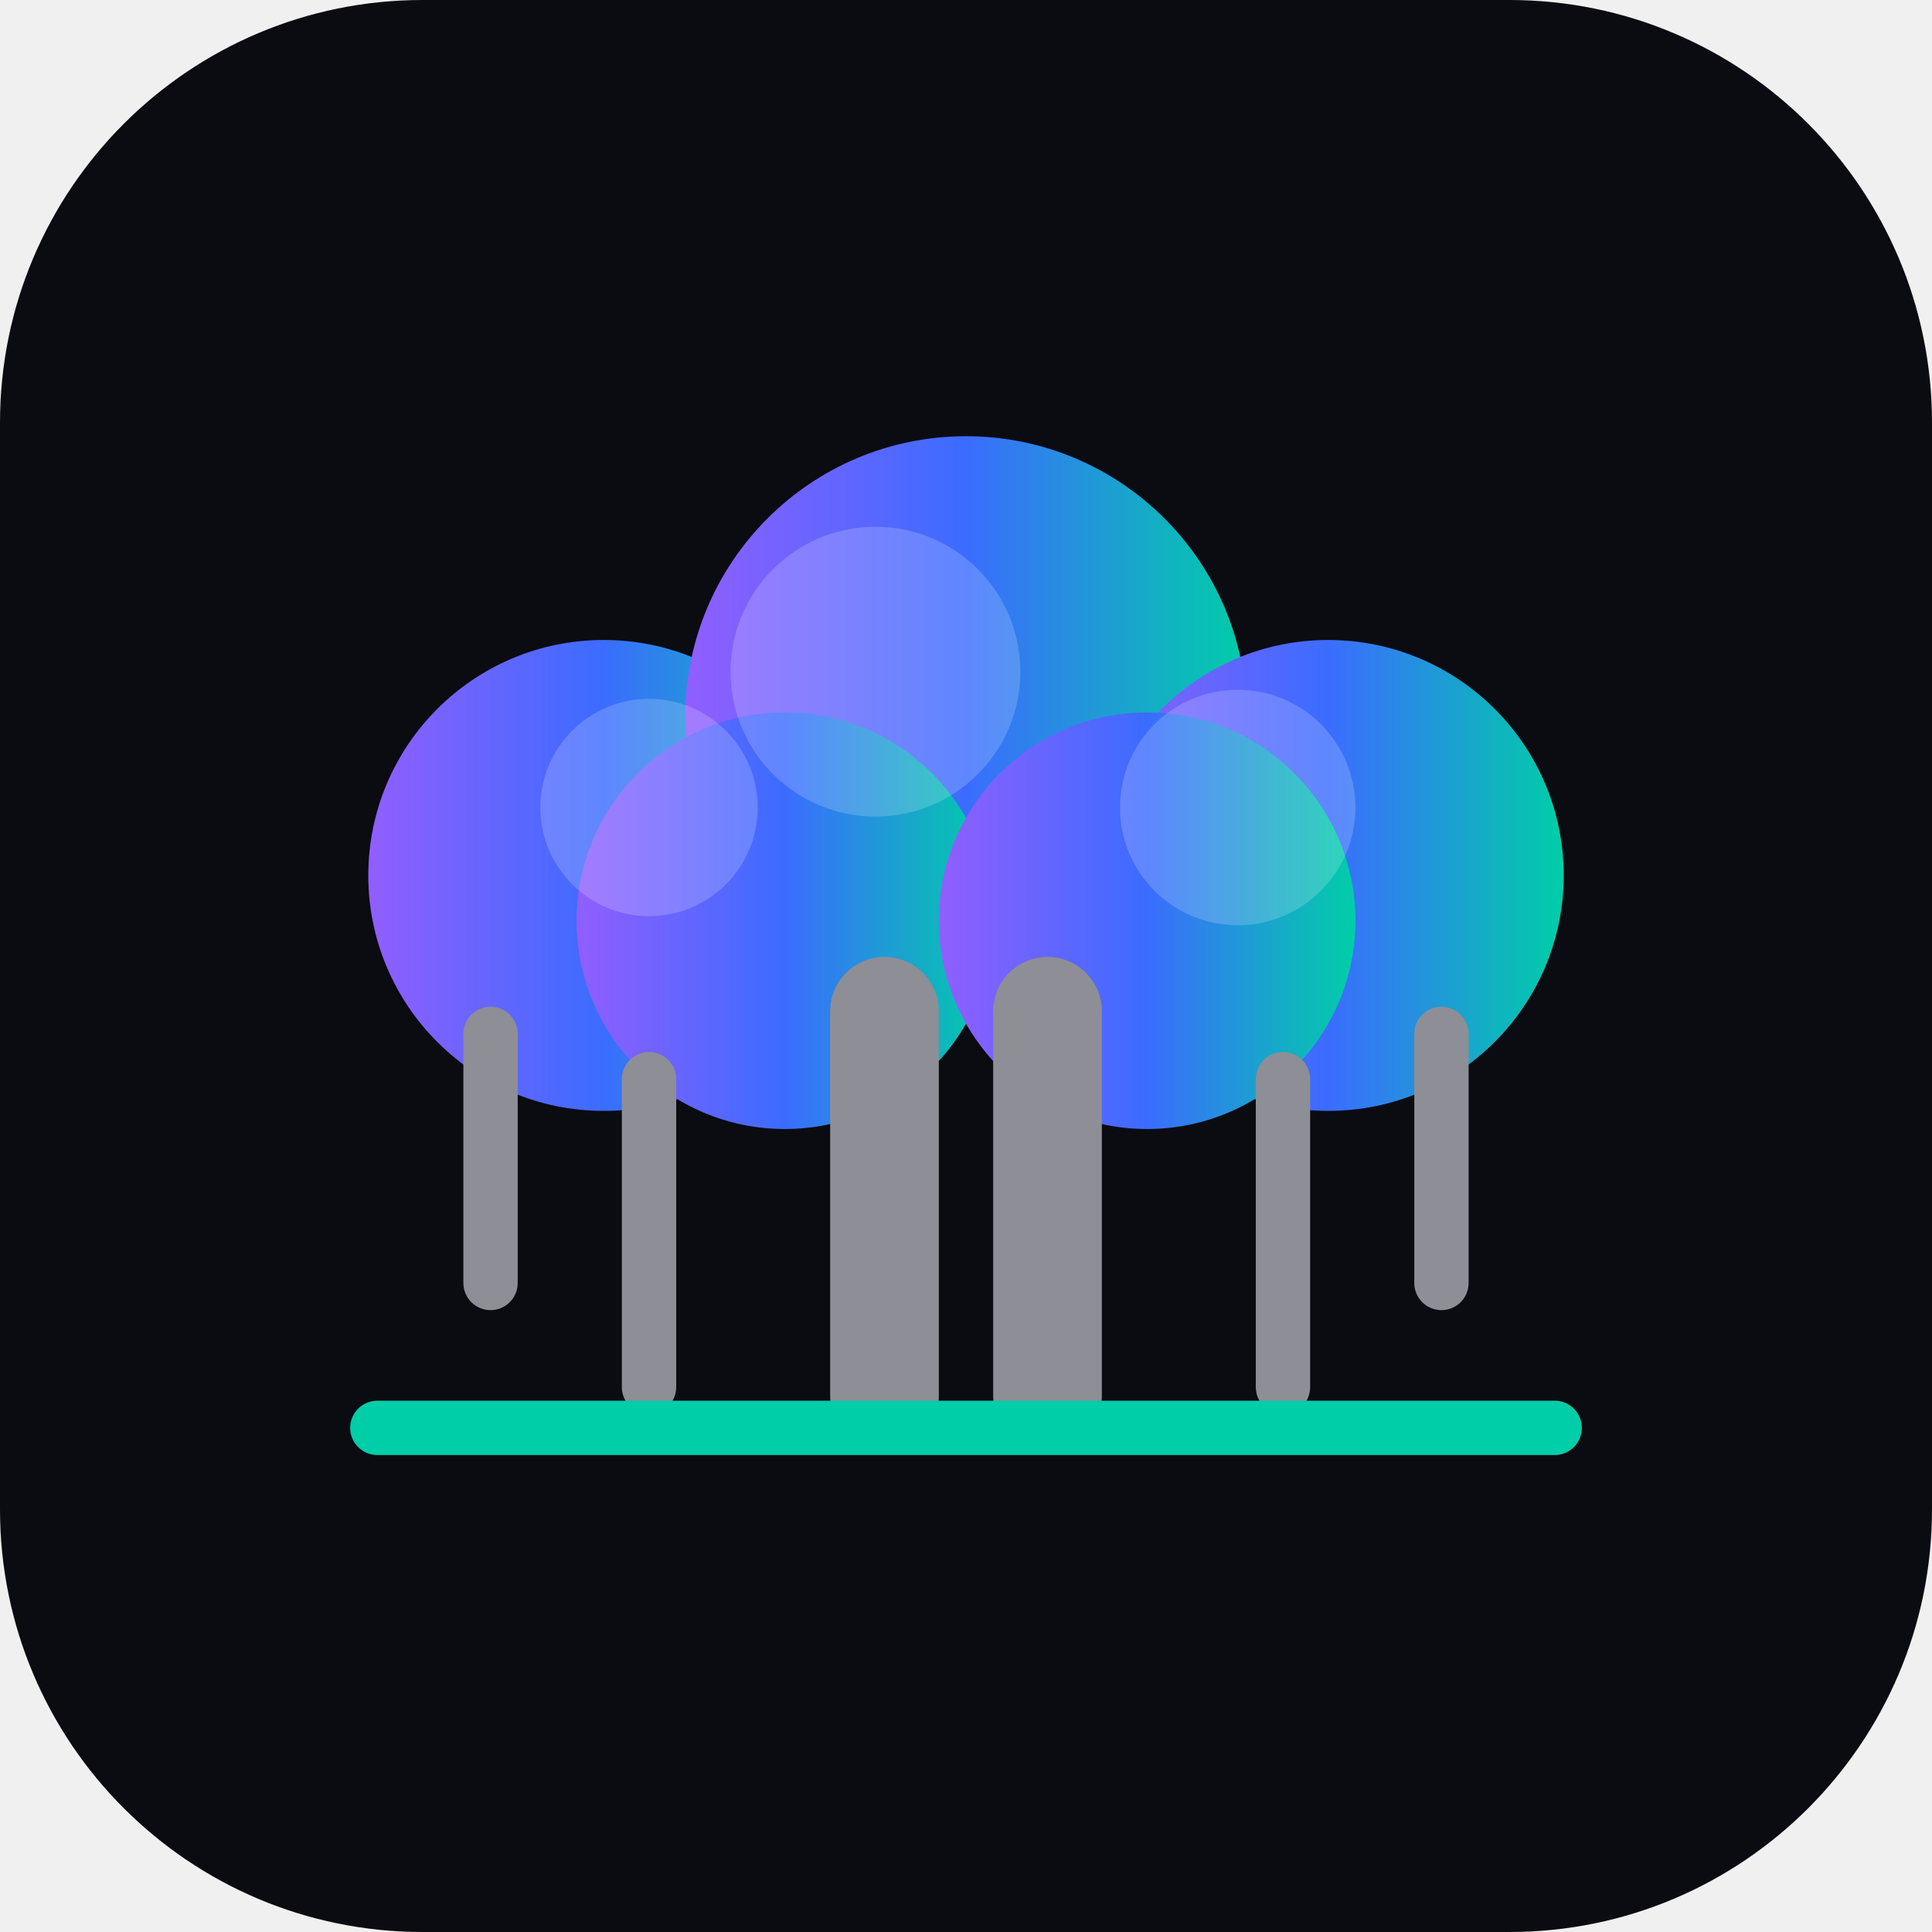
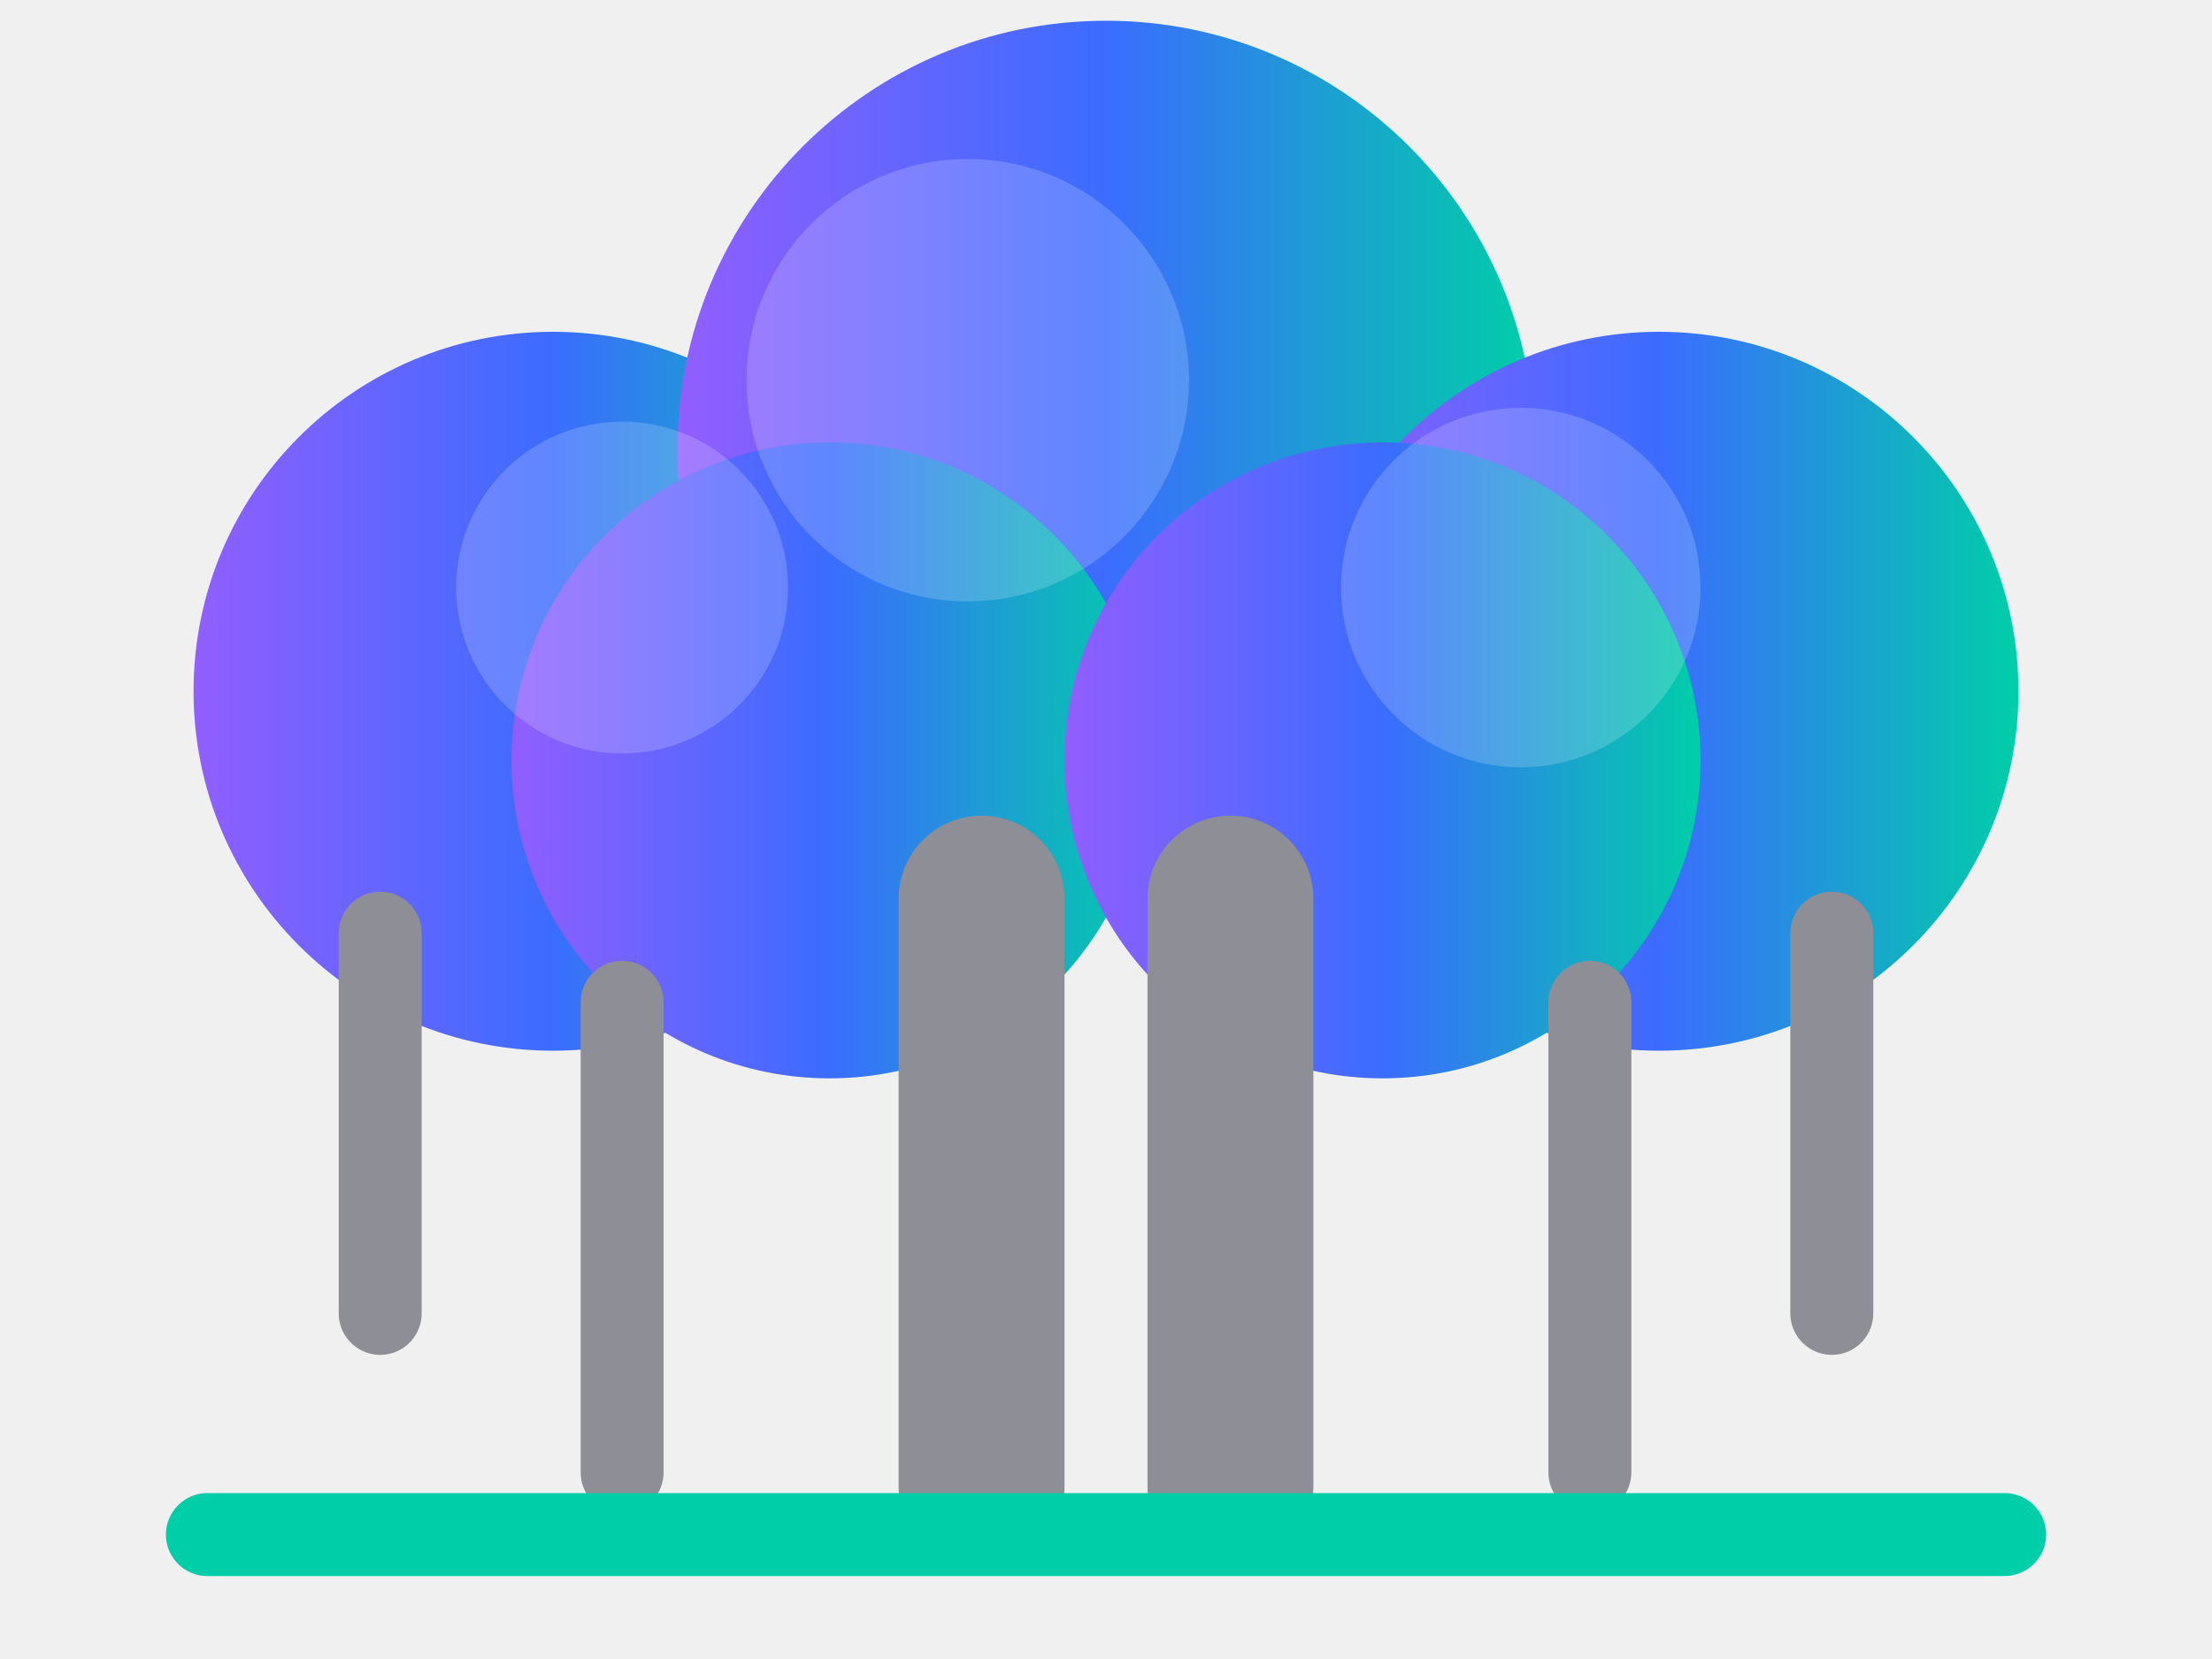
- <svg xmlns="http://www.w3.org/2000/svg" viewBox="0 0 64 64">
-   <rect width="64" height="64" rx="14" fill="#0b0b12" />
-   <g transform="translate(8 14) scale(1.5)">
-     <defs>
-       <linearGradient id="g" x1="0" y1="0" x2="1" y2="0">
-         <stop offset="0" stop-color="#915eff" />
-         <stop offset=".5" stop-color="#3b6cff" />
-         <stop offset="1" stop-color="#00cea8" />
-       </linearGradient>
-     </defs>
-     <g fill="url(#g)">
-       <circle cx="8" cy="10" r="5.2" />
-       <circle cx="16" cy="6.5" r="6.2" />
-       <circle cx="24" cy="10" r="5.2" />
-       <circle cx="12" cy="11" r="4.6" />
-       <circle cx="20" cy="11" r="4.6" />
-     </g>
-     <g fill="#fff" opacity=".18">
-       <circle cx="14" cy="5.5" r="3.2" />
-       <circle cx="22" cy="8.5" r="2.6" />
-       <circle cx="9" cy="8.5" r="2.4" />
-     </g>
-     <g stroke="#8e8e96" stroke-linecap="round" fill="none">
-       <path d="M14.2 13v8.5M17.8 13v8.5" stroke-width="2.4" />
-       <path d="M9 14.5v6.8M23 14.5v6.8M5.5 13.5v5.5M26.5 13.5v5.5" stroke-width="1.2" />
-     </g>
-     <path d="M3 22.2h26" stroke="#00cea8" stroke-width="1.2" stroke-linecap="round" />
+ <svg xmlns="http://www.w3.org/2000/svg" viewBox="0 0 32 24" width="32" height="24">
+   <defs>
+     <linearGradient id="NB" x1="0" y1="0" x2="1" y2="0">
+       <stop offset="0" stop-color="#915eff" />
+       <stop offset=".5" stop-color="#3b6cff" />
+       <stop offset="1" stop-color="#00cea8" />
+     </linearGradient>
+   </defs>
+   <g fill="url(#NB)">
+     <circle cx="8" cy="10" r="5.2" />
+     <circle cx="16" cy="6.5" r="6.2" />
+     <circle cx="24" cy="10" r="5.2" />
+     <circle cx="12" cy="11" r="4.6" />
+     <circle cx="20" cy="11" r="4.6" />
  </g>
+   <g fill="#fff" opacity=".18">
+     <circle cx="14" cy="5.5" r="3.2" />
+     <circle cx="22" cy="8.5" r="2.6" />
+     <circle cx="9" cy="8.5" r="2.4" />
+   </g>
+   <g stroke="#8e8e96" stroke-linecap="round" fill="none">
+     <path d="M14.2 13v8.5M17.8 13v8.5" stroke-width="2.4" />
+     <path d="M9 14.5v6.8M23 14.5v6.8M5.5 13.5v5.5M26.5 13.5v5.5" stroke-width="1.2" />
+   </g>
+   <path d="M3 22.2h26" stroke="#00cea8" stroke-width="1.2" stroke-linecap="round" />
</svg>
